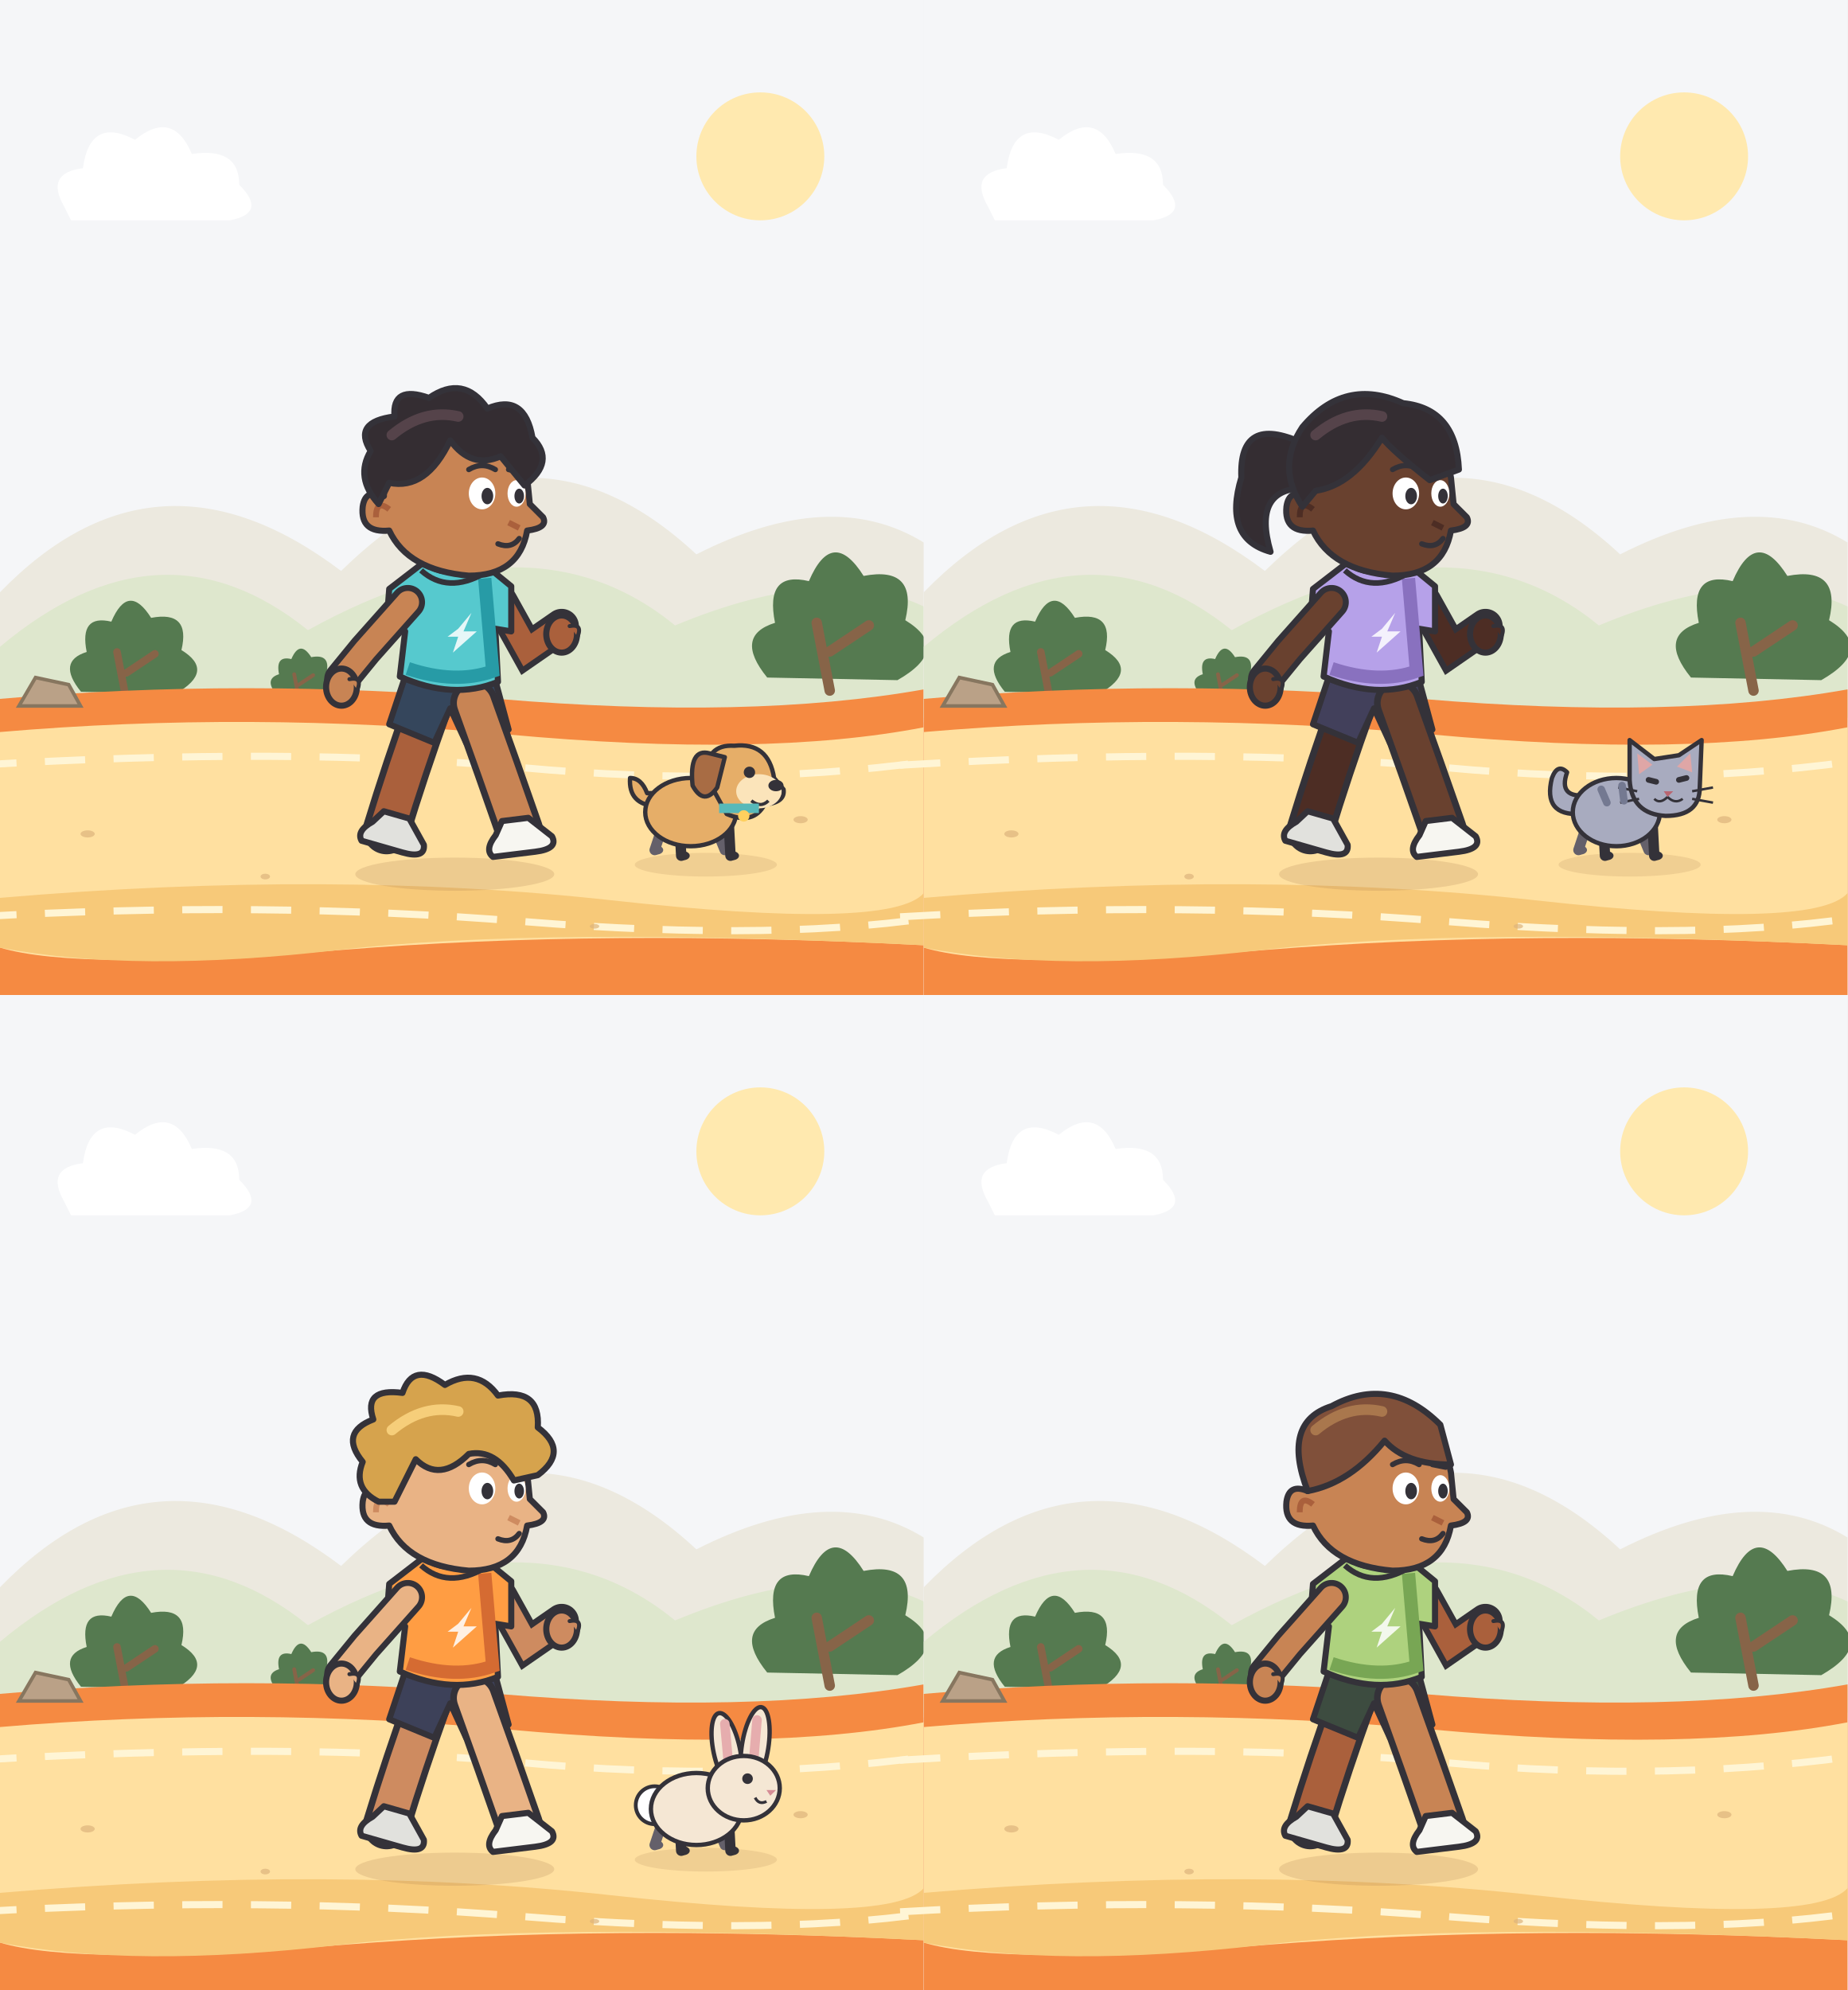
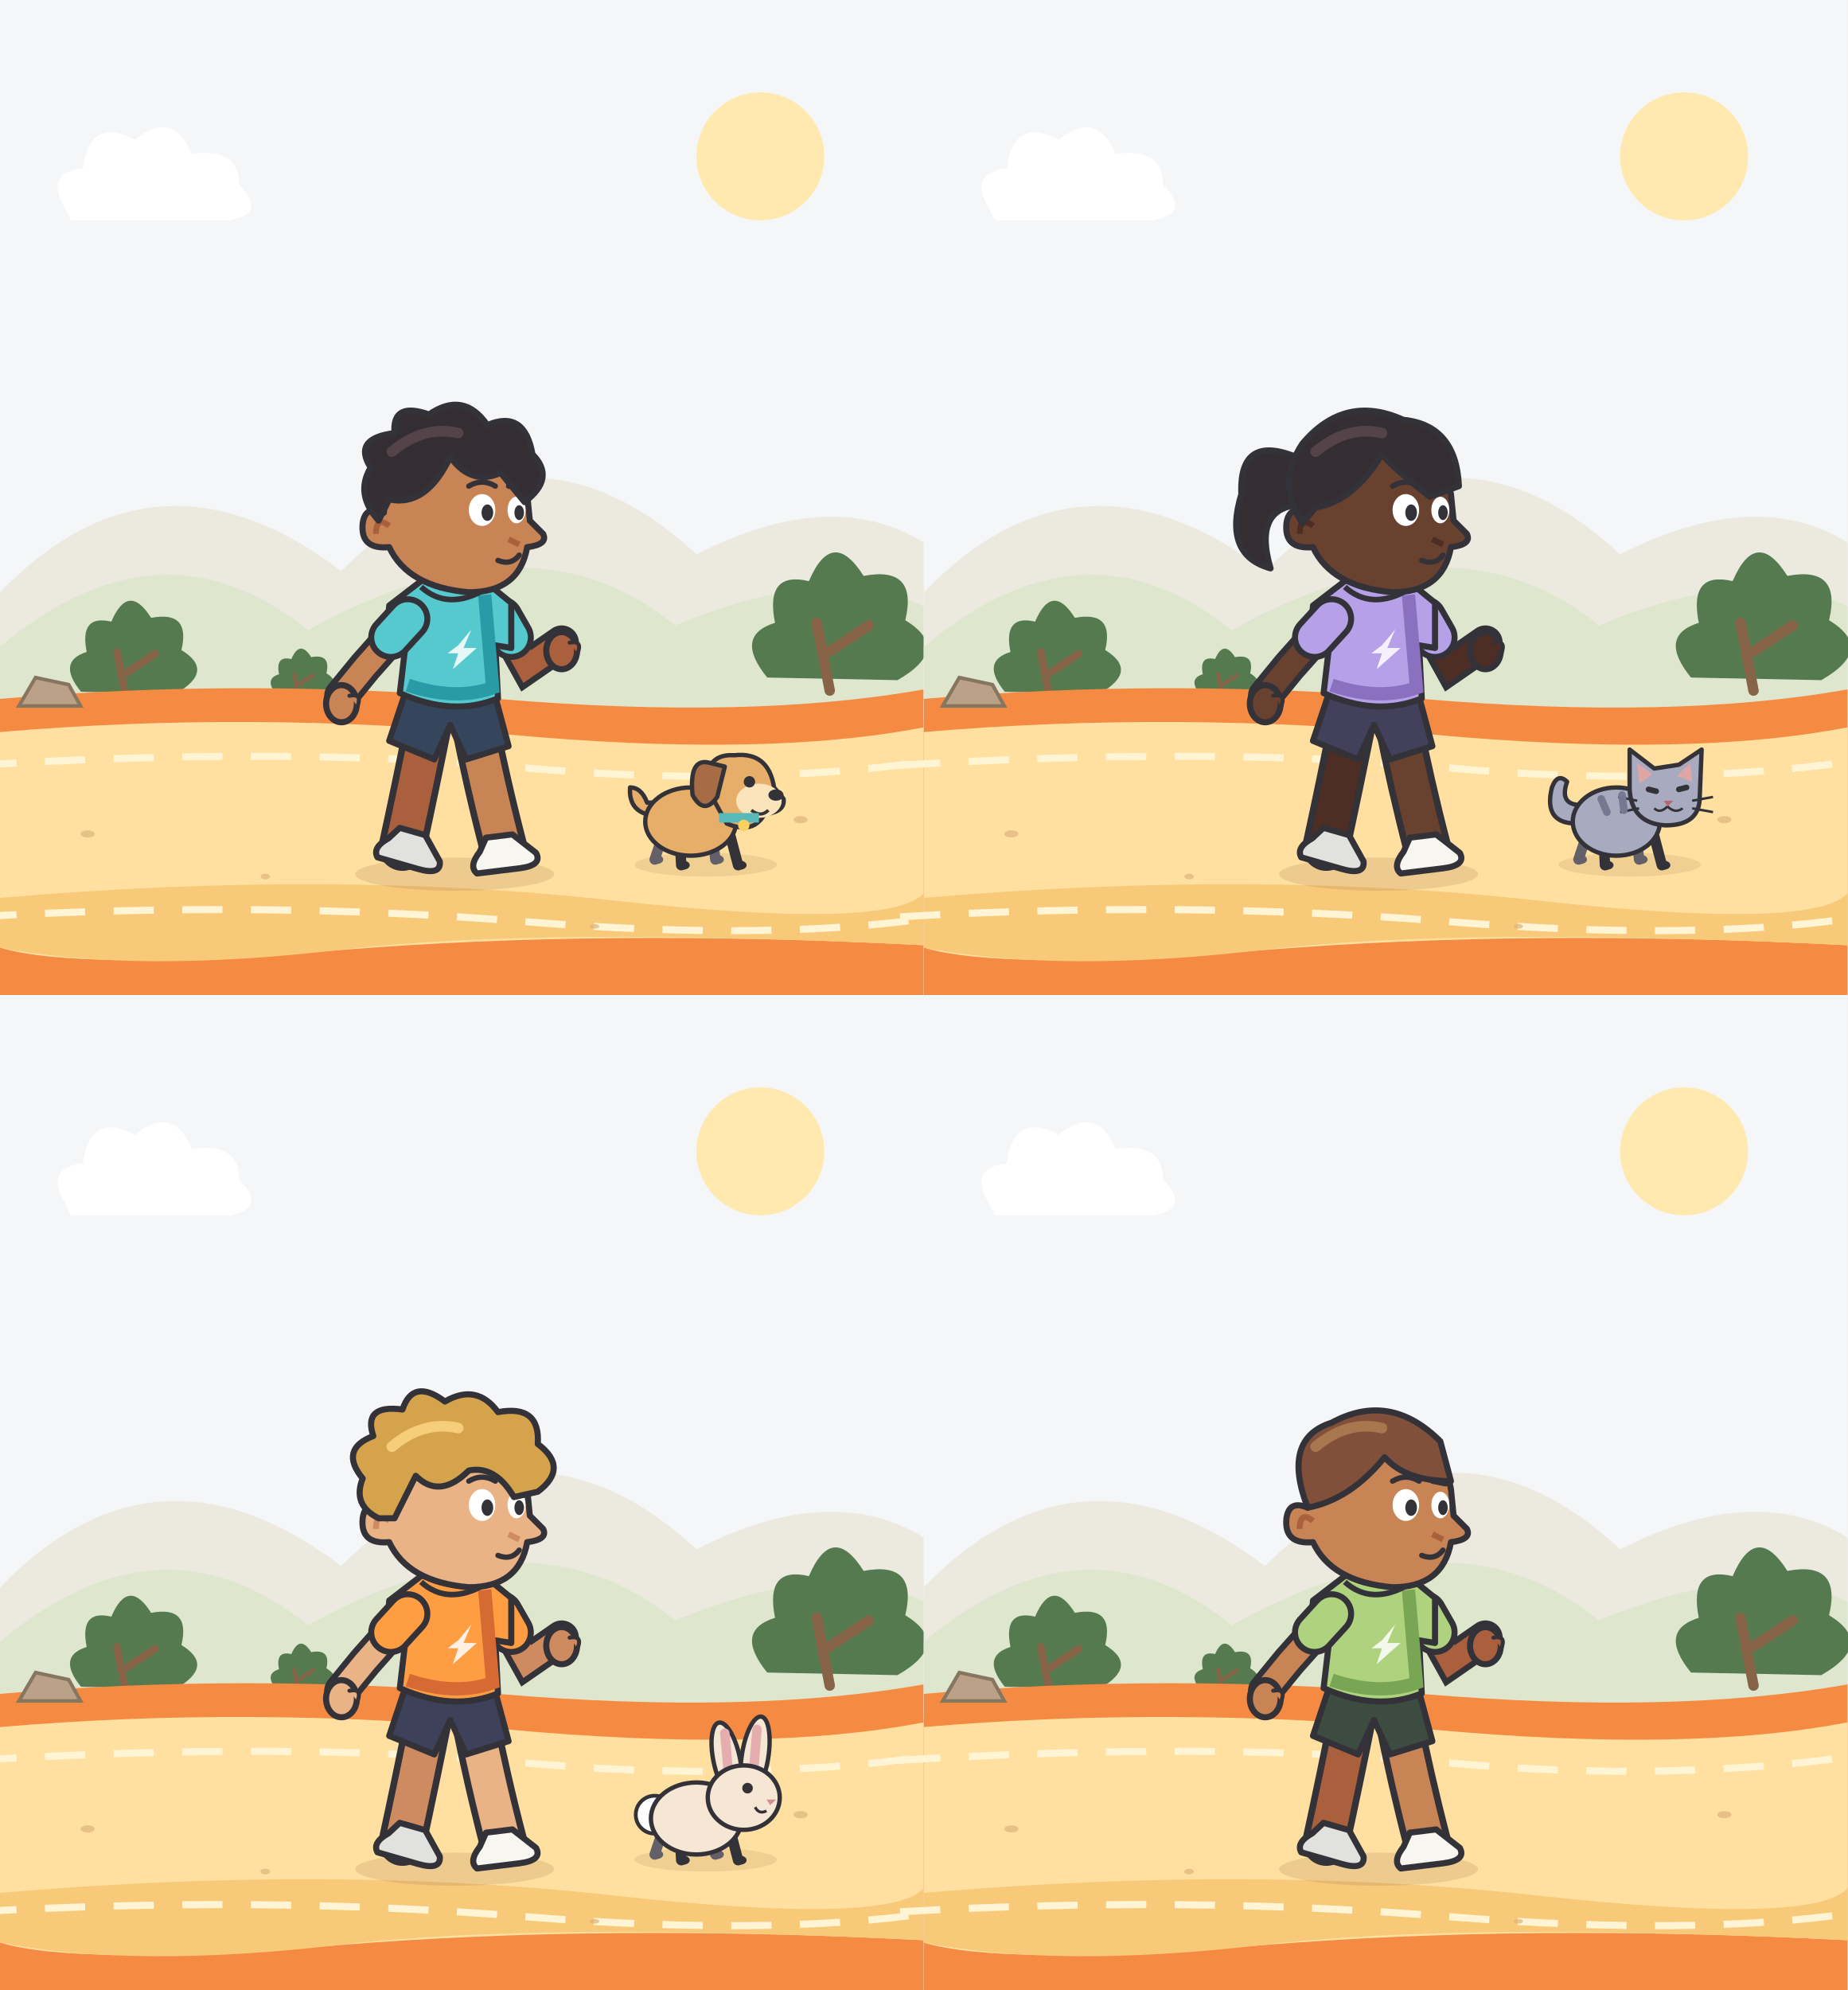
<svg xmlns="http://www.w3.org/2000/svg" width="780" height="840" viewBox="0 0 780 840">
  <g transform="translate(0 0)">
    <rect width="390" height="420" fill="#F5F6F8" />
    <circle cx="321" cy="66" r="27" fill="#FFE9AF" />
    <path d="M27 87 Q19 73 35 71 Q38 49 57 59 Q73 46 81 65 Q101 62 101 78 Q113 90 97 93 H30 Z" fill="#FFFFFF" />
    <path d="M0 250 Q66 182 144 241 Q221 166 294 234 Q351 205 390 229 V305 H0 Z" fill="#ECE9DF" />
    <path d="M0 273 Q68 216 130 266 Q224 214 285 264 Q350 237 390 256 V303 H0 Z" fill="#DEE7CD" />
    <g transform="translate(51 292) scale(0.8)">
      <path d="M-21 0 Q-34 -16 -18 -21 Q-22 -41 -5 -37 Q4 -58 16 -39 Q37 -43 32 -22 Q50 -11 29 1 Z" fill="#557A50" />
      <path d="M-2 -21 L3 5 M3 -10 L18 -20" stroke="#876448" stroke-width="4" stroke-linecap="round" />
    </g>
    <g transform="translate(347 286) scale(1.1)">
      <path d="M-21 0 Q-34 -16 -18 -21 Q-22 -41 -5 -37 Q4 -58 16 -39 Q37 -43 32 -22 Q50 -11 29 1 Z" fill="#557A50" />
      <path d="M-2 -21 L3 5 M3 -10 L18 -20" stroke="#876448" stroke-width="4" stroke-linecap="round" />
    </g>
    <g transform="translate(125 293) scale(0.4)">
      <path d="M-21 0 Q-34 -16 -18 -21 Q-22 -41 -5 -37 Q4 -58 16 -39 Q37 -43 32 -22 Q50 -11 29 1 Z" fill="#557A50" />
      <path d="M-2 -21 L3 5 M3 -10 L18 -20" stroke="#876448" stroke-width="4" stroke-linecap="round" />
    </g>
    <path d="M0 295 Q103 286 210 295 T390 291 V420 H0 Z" fill="#F58A42" />
    <path d="M0 309 Q105 300 214 310 T390 307 V399 Q255 392 144 401 T0 400 Z" fill="#FFE0A0" />
    <path d="M0 379 Q140 367 258 380 T390 377 V399 Q229 391 143 401 T0 400 Z" fill="#F7C979" />
    <path d="M-10 323 Q123 315 220 324 T402 320 M-10 387 Q110 380 221 389 T402 386" fill="none" stroke="#FFF5D5" stroke-width="3" stroke-dasharray="17 12" />
    <g fill="#DDB47C" opacity="0.7">
      <ellipse cx="37" cy="352" rx="3" ry="1.5" />
      <ellipse cx="112" cy="370" rx="2" ry="1.2" />
      <ellipse cx="338" cy="346" rx="3" ry="1.5" />
      <ellipse cx="251" cy="391" rx="2" ry="1" />
    </g>
    <path d="M8 298 L15 286 L29 289 L34 298 Z" fill="#BAA187" stroke="#87765F" stroke-width="1.5" />
    <ellipse cx="192" cy="369" rx="42" ry="7" fill="#94643B" opacity="0.17" />
    <ellipse cx="298" cy="365" rx="30" ry="5" fill="#94643B" opacity="0.14" />
-     <g transform="translate(124 159) scale(1.12)">
+     <g transform="translate(124 166) scale(1.12)">
      <g data-layer="character" transform="translate(0 0)">
        <g data-limb="far-leg">
-           <path d="M51 123 Q42 148 35 171" fill="none" stroke="#343239" stroke-width="18" stroke-linecap="round" stroke-linejoin="round" />
-           <path d="M51 123 Q42 148 35 171" fill="none" stroke="#AA603C" stroke-width="13" stroke-linecap="round" stroke-linejoin="round" />
-           <g transform="rotate(16 47 180)">
-             <path d="M30 168 L40 168 L48 176 Q50 181 41 181 L25 181 Q22 178 27 173 Z" fill="#E1E1DD" stroke="#343239" stroke-width="2.3" stroke-linecap="round" stroke-linejoin="round" />
+           <path d="M51 123 Q46 148 41 171" fill="none" stroke="#343239" stroke-width="18" stroke-linecap="round" stroke-linejoin="round" />
+           <path d="M51 123 Q46 148 41 171" fill="none" stroke="#AA603C" stroke-width="13" stroke-linecap="round" stroke-linejoin="round" />
+           <g transform="rotate(16 53 180)">
+             <path d="M36 168 L46 168 L54 176 Q56 181 47 181 L31 181 Q28 178 33 173 Z" fill="#E1E1DD" stroke="#343239" stroke-width="2.3" stroke-linecap="round" stroke-linejoin="round" />
          </g>
        </g>
        <g data-limb="far-arm">
          <path d="M78 85 L88 103 L101 94" fill="none" stroke="#343239" stroke-width="13" stroke-linecap="round" />
          <path d="M78 85 L88 103 L101 94" fill="none" stroke="#AA603C" stroke-width="8.5" stroke-linecap="round" />
          <g data-limb="far-arm-hand">
            <ellipse cx="101" cy="97" rx="5.8" ry="7" fill="#AA603C" stroke="#343239" stroke-width="2.3" stroke-linecap="round" stroke-linejoin="round" />
            <path d="M104 94 Q109 93 107 98" fill="#AA603C" stroke="#343239" stroke-width="1.5" stroke-linecap="round" />
          </g>
-         </g>
-         <path d="M44 107 L74 107 L81 133 L65 138 L59 125 L53 138 L36 131 Z" fill="#35465C" stroke="#343239" stroke-width="2.3" stroke-linecap="round" stroke-linejoin="round" />
+           <g data-clothing="far-arm-sleeve">
+             <path d="M78 85 L82 92" fill="none" stroke="#343239" stroke-width="17" stroke-linecap="round" />
+             <path d="M78 85 L82 92" fill="none" stroke="#56C9CE" stroke-width="12.5" stroke-linecap="round" />
+           </g>
+         </g>
        <g data-limb="near-leg">
-           <path d="M68 123 Q77 148 85 171" fill="none" stroke="#343239" stroke-width="18" stroke-linecap="round" stroke-linejoin="round" />
-           <path d="M68 123 Q77 148 85 171" fill="none" stroke="#C88454" stroke-width="13" stroke-linecap="round" stroke-linejoin="round" />
-           <g transform="rotate(-7 75 180)">
-             <path d="M80 168 L90 168 L98 176 Q100 181 91 181 L75 181 Q72 178 77 173 Z" fill="#F7F6F1" stroke="#343239" stroke-width="2.3" stroke-linecap="round" stroke-linejoin="round" />
-           </g>
+           <path d="M68 123 Q73 148 79 171" fill="none" stroke="#343239" stroke-width="18" stroke-linecap="round" stroke-linejoin="round" />
+           <path d="M68 123 Q73 148 79 171" fill="none" stroke="#C88454" stroke-width="13" stroke-linecap="round" stroke-linejoin="round" />
+           <g transform="rotate(-7 69 180)">
+             <path d="M74 168 L84 168 L92 176 Q94 181 85 181 L69 181 Q66 178 71 173 Z" fill="#F7F6F1" stroke="#343239" stroke-width="2.3" stroke-linecap="round" stroke-linejoin="round" />
+           </g>
+         </g>
+         <g data-clothing="shorts">
+           <path d="M44 107 L74 107 L81 133 L65 138 L59 125 L53 138 L36 131 Z" fill="#35465C" stroke="#343239" stroke-width="2.3" stroke-linecap="round" stroke-linejoin="round" />
        </g>
        <path d="M50 61 L51 77 L69 78 L69 60 Z" fill="#AA603C" stroke="#343239" stroke-width="2.3" stroke-linecap="round" stroke-linejoin="round" />
        <path d="M49 70 Q58 77 71 70 L82 79 L82 96 L76 95 L77 115 Q60 122 40 113 L42 96 L35 93 L36 80 Z" fill="#56C9CE" stroke="#343239" stroke-width="2.3" stroke-linecap="round" stroke-linejoin="round" />
        <path d="M72 76 L75 111 Q61 116 43 110" fill="none" stroke="#279BA6" stroke-width="5" />
        <path d="M48 73 Q58 82 72 74" fill="none" stroke="#343239" stroke-width="2.1" />
        <g data-limb="near-arm">
          <path d="M43 85 L27 103 L18 114" fill="none" stroke="#343239" stroke-width="13" stroke-linecap="round" />
          <path d="M43 85 L27 103 L18 114" fill="none" stroke="#C88454" stroke-width="8.5" stroke-linecap="round" />
          <g data-limb="near-arm-hand">
            <ellipse cx="18" cy="117" rx="5.8" ry="7" fill="#C88454" stroke="#343239" stroke-width="2.3" stroke-linecap="round" stroke-linejoin="round" />
            <path d="M21 114 Q26 113 24 118" fill="#C88454" stroke="#343239" stroke-width="1.5" stroke-linecap="round" />
          </g>
+           <g data-clothing="near-arm-sleeve">
+             <path d="M43 85 L36.6 92" fill="none" stroke="#343239" stroke-width="17" stroke-linecap="round" />
+             <path d="M43 85 L36.6 92" fill="none" stroke="#56C9CE" stroke-width="12.5" stroke-linecap="round" />
+           </g>
        </g>
        <path d="M34 34 Q39 15 61 17 Q84 17 88 38 L89 48 L94 53 Q96 57 88 58 Q85 75 66 75 Q43 73 36 58 Q25 59 26 49 Q27 42 34 45 Z" fill="#C88454" stroke="#343239" stroke-width="2.3" stroke-linecap="round" stroke-linejoin="round" />
        <path d="M36 50 Q31 46 31 53 M81 55 L85 57" fill="none" stroke="#AA603C" stroke-width="2.2" />
        <ellipse cx="71" cy="44" rx="5" ry="6" fill="#FFFFFF" />
        <ellipse cx="84" cy="44" rx="3.4" ry="5" fill="#FFFFFF" />
        <ellipse cx="73" cy="45" rx="2.2" ry="3.1" fill="#343239" />
        <ellipse cx="85" cy="45" rx="1.8" ry="2.8" fill="#343239" />
        <path d="M66 35 Q71 32 76 35 M81 35 L86 36 M77 63 Q82 65 85 61" fill="none" stroke="#343239" stroke-width="2" stroke-linecap="round" />
        <path d="M32 48 Q23 38 29 28 Q22 17 38 15 Q37 3 51 8 Q64 -1 73 12 Q87 6 90 23 Q99 32 87 41 L78 30 Q67 35 59 24 Q50 43 36 40 Z" fill="#342D32" stroke="#343239" stroke-width="2.3" stroke-linecap="round" stroke-linejoin="round" />
        <path d="M37 22 Q49 12 62 15" fill="none" stroke="#55434A" stroke-width="4" stroke-linecap="round" />
        <path d="M62 95 L67 89 L64 96 L69 96 L60 104 L62 98 L58 98 Z" fill="#FFFFFF" opacity="0.85" />
      </g>
    </g>
-     <g transform="translate(258 306) scale(0.8)">
+     <g transform="translate(258 310) scale(0.8)">
      <g data-layer="pet-dog" transform="translate(0 0)">
        <path d="M24 43 Q9 42 10 28 Q16 28 19 36 L30 36" fill="#E6AE68" stroke="#343239" stroke-width="2.3" stroke-linecap="round" stroke-linejoin="round" />
        <g data-limb="pet-leg-1">
          <path d="M29 48 L23 66" fill="none" stroke="#64606A" stroke-width="5.5" stroke-linecap="round" />
          <ellipse cx="24" cy="66" rx="3.5" ry="2.4" fill="#64606A" />
        </g>
        <g data-limb="pet-leg-2">
-           <path d="M53 49 L60 66" fill="none" stroke="#64606A" stroke-width="5.5" stroke-linecap="round" />
-           <ellipse cx="61" cy="66" rx="3.5" ry="2.4" fill="#64606A" />
+           <path d="M53 49 L55 66" fill="none" stroke="#64606A" stroke-width="5.5" stroke-linecap="round" />
+           <ellipse cx="56" cy="66" rx="3.5" ry="2.4" fill="#64606A" />
        </g>
        <g data-limb="pet-leg-3">
          <path d="M36 51 L37 69" fill="none" stroke="#343239" stroke-width="5.5" stroke-linecap="round" />
          <ellipse cx="38" cy="69" rx="3.5" ry="2.4" fill="#343239" />
        </g>
        <g data-limb="pet-leg-4">
-           <path d="M62 50 L63 69" fill="none" stroke="#343239" stroke-width="5.5" stroke-linecap="round" />
-           <ellipse cx="64" cy="69" rx="3.5" ry="2.4" fill="#343239" />
+           <path d="M62 50 L67 69" fill="none" stroke="#343239" stroke-width="5.5" stroke-linecap="round" />
+           <ellipse cx="68" cy="69" rx="3.5" ry="2.4" fill="#343239" />
        </g>
        <ellipse cx="42" cy="46" rx="24" ry="18" fill="#E6AE68" stroke="#343239" stroke-width="2.3" stroke-linecap="round" stroke-linejoin="round" />
        <path d="M50 27 Q50 10 65 11 Q83 9 86 28 L91 34 Q92 41 81 42 Q75 53 61 47 Z" fill="#E6AE68" stroke="#343239" stroke-width="2.3" stroke-linecap="round" stroke-linejoin="round" />
        <path d="M52 15 Q41 12 43 32 Q49 43 56 33 L60 17 Z" fill="#A86C44" stroke="#343239" stroke-width="2.3" stroke-linecap="round" stroke-linejoin="round" />
        <ellipse cx="78" cy="35" rx="12" ry="9" fill="#FBE4BA" />
        <circle cx="73" cy="25" r="3" fill="#343239" />
        <ellipse cx="87" cy="32" rx="4" ry="3" fill="#343239" />
        <path d="M74 40 Q79 44 83 40" fill="none" stroke="#343239" stroke-width="1.7" />
        <path d="M57 44 L78 44" stroke="#57B9B9" stroke-width="5" />
        <circle cx="70" cy="48" r="3" fill="#FFD05E" />
      </g>
    </g>
  </g>
  <g transform="translate(390 0)">
    <rect width="390" height="420" fill="#F5F6F8" />
    <circle cx="321" cy="66" r="27" fill="#FFE9AF" />
    <path d="M27 87 Q19 73 35 71 Q38 49 57 59 Q73 46 81 65 Q101 62 101 78 Q113 90 97 93 H30 Z" fill="#FFFFFF" />
    <path d="M0 250 Q66 182 144 241 Q221 166 294 234 Q351 205 390 229 V305 H0 Z" fill="#ECE9DF" />
    <path d="M0 273 Q68 216 130 266 Q224 214 285 264 Q350 237 390 256 V303 H0 Z" fill="#DEE7CD" />
    <g transform="translate(51 292) scale(0.8)">
      <path d="M-21 0 Q-34 -16 -18 -21 Q-22 -41 -5 -37 Q4 -58 16 -39 Q37 -43 32 -22 Q50 -11 29 1 Z" fill="#557A50" />
      <path d="M-2 -21 L3 5 M3 -10 L18 -20" stroke="#876448" stroke-width="4" stroke-linecap="round" />
    </g>
    <g transform="translate(347 286) scale(1.1)">
      <path d="M-21 0 Q-34 -16 -18 -21 Q-22 -41 -5 -37 Q4 -58 16 -39 Q37 -43 32 -22 Q50 -11 29 1 Z" fill="#557A50" />
      <path d="M-2 -21 L3 5 M3 -10 L18 -20" stroke="#876448" stroke-width="4" stroke-linecap="round" />
    </g>
    <g transform="translate(125 293) scale(0.4)">
      <path d="M-21 0 Q-34 -16 -18 -21 Q-22 -41 -5 -37 Q4 -58 16 -39 Q37 -43 32 -22 Q50 -11 29 1 Z" fill="#557A50" />
      <path d="M-2 -21 L3 5 M3 -10 L18 -20" stroke="#876448" stroke-width="4" stroke-linecap="round" />
    </g>
    <path d="M0 295 Q103 286 210 295 T390 291 V420 H0 Z" fill="#F58A42" />
    <path d="M0 309 Q105 300 214 310 T390 307 V399 Q255 392 144 401 T0 400 Z" fill="#FFE0A0" />
    <path d="M0 379 Q140 367 258 380 T390 377 V399 Q229 391 143 401 T0 400 Z" fill="#F7C979" />
    <path d="M-10 323 Q123 315 220 324 T402 320 M-10 387 Q110 380 221 389 T402 386" fill="none" stroke="#FFF5D5" stroke-width="3" stroke-dasharray="17 12" />
    <g fill="#DDB47C" opacity="0.7">
      <ellipse cx="37" cy="352" rx="3" ry="1.5" />
      <ellipse cx="112" cy="370" rx="2" ry="1.2" />
      <ellipse cx="338" cy="346" rx="3" ry="1.5" />
      <ellipse cx="251" cy="391" rx="2" ry="1" />
    </g>
    <path d="M8 298 L15 286 L29 289 L34 298 Z" fill="#BAA187" stroke="#87765F" stroke-width="1.5" />
    <ellipse cx="192" cy="369" rx="42" ry="7" fill="#94643B" opacity="0.17" />
    <ellipse cx="298" cy="365" rx="30" ry="5" fill="#94643B" opacity="0.14" />
-     <g transform="translate(124 159) scale(1.12)">
+     <g transform="translate(124 166) scale(1.12)">
      <g data-layer="character" transform="translate(0 0)">
        <path d="M32 25 Q8 14 9 38 Q2 61 20 66 Q13 42 33 42 Z" fill="#342D32" stroke="#343239" stroke-width="2.3" stroke-linecap="round" stroke-linejoin="round" />
        <g data-limb="far-leg">
-           <path d="M51 123 Q42 148 35 171" fill="none" stroke="#343239" stroke-width="18" stroke-linecap="round" stroke-linejoin="round" />
-           <path d="M51 123 Q42 148 35 171" fill="none" stroke="#4D2D24" stroke-width="13" stroke-linecap="round" stroke-linejoin="round" />
-           <g transform="rotate(16 47 180)">
-             <path d="M30 168 L40 168 L48 176 Q50 181 41 181 L25 181 Q22 178 27 173 Z" fill="#E1E1DD" stroke="#343239" stroke-width="2.3" stroke-linecap="round" stroke-linejoin="round" />
+           <path d="M51 123 Q46 148 41 171" fill="none" stroke="#343239" stroke-width="18" stroke-linecap="round" stroke-linejoin="round" />
+           <path d="M51 123 Q46 148 41 171" fill="none" stroke="#4D2D24" stroke-width="13" stroke-linecap="round" stroke-linejoin="round" />
+           <g transform="rotate(16 53 180)">
+             <path d="M36 168 L46 168 L54 176 Q56 181 47 181 L31 181 Q28 178 33 173 Z" fill="#E1E1DD" stroke="#343239" stroke-width="2.3" stroke-linecap="round" stroke-linejoin="round" />
          </g>
        </g>
        <g data-limb="far-arm">
          <path d="M78 85 L88 103 L101 94" fill="none" stroke="#343239" stroke-width="13" stroke-linecap="round" />
          <path d="M78 85 L88 103 L101 94" fill="none" stroke="#4D2D24" stroke-width="8.5" stroke-linecap="round" />
          <g data-limb="far-arm-hand">
            <ellipse cx="101" cy="97" rx="5.8" ry="7" fill="#4D2D24" stroke="#343239" stroke-width="2.3" stroke-linecap="round" stroke-linejoin="round" />
            <path d="M104 94 Q109 93 107 98" fill="#4D2D24" stroke="#343239" stroke-width="1.5" stroke-linecap="round" />
          </g>
-         </g>
-         <path d="M44 107 L74 107 L81 133 L65 138 L59 125 L53 138 L36 131 Z" fill="#42405B" stroke="#343239" stroke-width="2.3" stroke-linecap="round" stroke-linejoin="round" />
+           <g data-clothing="far-arm-sleeve">
+             <path d="M78 85 L82 92" fill="none" stroke="#343239" stroke-width="17" stroke-linecap="round" />
+             <path d="M78 85 L82 92" fill="none" stroke="#B6A1E9" stroke-width="12.5" stroke-linecap="round" />
+           </g>
+         </g>
        <g data-limb="near-leg">
-           <path d="M68 123 Q77 148 85 171" fill="none" stroke="#343239" stroke-width="18" stroke-linecap="round" stroke-linejoin="round" />
-           <path d="M68 123 Q77 148 85 171" fill="none" stroke="#69412F" stroke-width="13" stroke-linecap="round" stroke-linejoin="round" />
-           <g transform="rotate(-7 75 180)">
-             <path d="M80 168 L90 168 L98 176 Q100 181 91 181 L75 181 Q72 178 77 173 Z" fill="#F7F6F1" stroke="#343239" stroke-width="2.3" stroke-linecap="round" stroke-linejoin="round" />
-           </g>
+           <path d="M68 123 Q73 148 79 171" fill="none" stroke="#343239" stroke-width="18" stroke-linecap="round" stroke-linejoin="round" />
+           <path d="M68 123 Q73 148 79 171" fill="none" stroke="#69412F" stroke-width="13" stroke-linecap="round" stroke-linejoin="round" />
+           <g transform="rotate(-7 69 180)">
+             <path d="M74 168 L84 168 L92 176 Q94 181 85 181 L69 181 Q66 178 71 173 Z" fill="#F7F6F1" stroke="#343239" stroke-width="2.3" stroke-linecap="round" stroke-linejoin="round" />
+           </g>
+         </g>
+         <g data-clothing="shorts">
+           <path d="M44 107 L74 107 L81 133 L65 138 L59 125 L53 138 L36 131 Z" fill="#42405B" stroke="#343239" stroke-width="2.3" stroke-linecap="round" stroke-linejoin="round" />
        </g>
        <path d="M50 61 L51 77 L69 78 L69 60 Z" fill="#4D2D24" stroke="#343239" stroke-width="2.3" stroke-linecap="round" stroke-linejoin="round" />
        <path d="M49 70 Q58 77 71 70 L82 79 L82 96 L76 95 L77 115 Q60 122 40 113 L42 96 L35 93 L36 80 Z" fill="#B6A1E9" stroke="#343239" stroke-width="2.3" stroke-linecap="round" stroke-linejoin="round" />
        <path d="M72 76 L75 111 Q61 116 43 110" fill="none" stroke="#8971BF" stroke-width="5" />
        <path d="M48 73 Q58 82 72 74" fill="none" stroke="#343239" stroke-width="2.1" />
        <g data-limb="near-arm">
          <path d="M43 85 L27 103 L18 114" fill="none" stroke="#343239" stroke-width="13" stroke-linecap="round" />
          <path d="M43 85 L27 103 L18 114" fill="none" stroke="#69412F" stroke-width="8.5" stroke-linecap="round" />
          <g data-limb="near-arm-hand">
            <ellipse cx="18" cy="117" rx="5.8" ry="7" fill="#69412F" stroke="#343239" stroke-width="2.3" stroke-linecap="round" stroke-linejoin="round" />
            <path d="M21 114 Q26 113 24 118" fill="#69412F" stroke="#343239" stroke-width="1.5" stroke-linecap="round" />
          </g>
+           <g data-clothing="near-arm-sleeve">
+             <path d="M43 85 L36.6 92" fill="none" stroke="#343239" stroke-width="17" stroke-linecap="round" />
+             <path d="M43 85 L36.6 92" fill="none" stroke="#B6A1E9" stroke-width="12.5" stroke-linecap="round" />
+           </g>
        </g>
        <path d="M34 34 Q39 15 61 17 Q84 17 88 38 L89 48 L94 53 Q96 57 88 58 Q85 75 66 75 Q43 73 36 58 Q25 59 26 49 Q27 42 34 45 Z" fill="#69412F" stroke="#343239" stroke-width="2.3" stroke-linecap="round" stroke-linejoin="round" />
        <path d="M36 50 Q31 46 31 53 M81 55 L85 57" fill="none" stroke="#4D2D24" stroke-width="2.2" />
        <ellipse cx="71" cy="44" rx="5" ry="6" fill="#FFFFFF" />
        <ellipse cx="84" cy="44" rx="3.4" ry="5" fill="#FFFFFF" />
        <ellipse cx="73" cy="45" rx="2.2" ry="3.1" fill="#343239" />
        <ellipse cx="85" cy="45" rx="1.8" ry="2.8" fill="#343239" />
        <path d="M66 35 Q71 32 76 35 M81 35 L86 36 M77 63 Q82 65 85 61" fill="none" stroke="#343239" stroke-width="2" stroke-linecap="round" />
        <path d="M32 49 Q22 34 32 19 Q48 0 70 10 Q90 12 91 35 L80 39 Q66 28 62 23 Q51 41 37 43 Z" fill="#342D32" stroke="#343239" stroke-width="2.3" stroke-linecap="round" stroke-linejoin="round" />
        <path d="M37 22 Q49 12 62 15" fill="none" stroke="#55434A" stroke-width="4" stroke-linecap="round" />
        <path d="M62 95 L67 89 L64 96 L69 96 L60 104 L62 98 L58 98 Z" fill="#FFFFFF" opacity="0.85" />
      </g>
    </g>
-     <g transform="translate(258 306) scale(0.8)">
+     <g transform="translate(258 310) scale(0.8)">
      <g data-layer="pet-cat" transform="translate(0 0)">
        <path d="M24 47 Q4 48 9 28 Q12 20 17 25 Q12 39 28 37" fill="#A8ABBF" stroke="#343239" stroke-width="2.3" stroke-linecap="round" stroke-linejoin="round" />
        <g data-limb="pet-leg-1">
          <path d="M29 48 L23 66" fill="none" stroke="#64606A" stroke-width="5.5" stroke-linecap="round" />
          <ellipse cx="24" cy="66" rx="3.5" ry="2.4" fill="#64606A" />
        </g>
        <g data-limb="pet-leg-2">
-           <path d="M53 49 L60 66" fill="none" stroke="#64606A" stroke-width="5.5" stroke-linecap="round" />
-           <ellipse cx="61" cy="66" rx="3.5" ry="2.4" fill="#64606A" />
+           <path d="M53 49 L55 66" fill="none" stroke="#64606A" stroke-width="5.5" stroke-linecap="round" />
+           <ellipse cx="56" cy="66" rx="3.5" ry="2.4" fill="#64606A" />
        </g>
        <g data-limb="pet-leg-3">
          <path d="M36 51 L37 69" fill="none" stroke="#343239" stroke-width="5.5" stroke-linecap="round" />
          <ellipse cx="38" cy="69" rx="3.5" ry="2.4" fill="#343239" />
        </g>
        <g data-limb="pet-leg-4">
-           <path d="M62 50 L63 69" fill="none" stroke="#343239" stroke-width="5.5" stroke-linecap="round" />
-           <ellipse cx="64" cy="69" rx="3.5" ry="2.4" fill="#343239" />
+           <path d="M62 50 L67 69" fill="none" stroke="#343239" stroke-width="5.5" stroke-linecap="round" />
+           <ellipse cx="68" cy="69" rx="3.5" ry="2.4" fill="#343239" />
        </g>
        <ellipse cx="43" cy="46" rx="23" ry="18" fill="#A8ABBF" stroke="#343239" stroke-width="2.3" stroke-linecap="round" stroke-linejoin="round" />
        <path d="M50 29 L50 8 L63 18 L76 16 L88 8 L87 33 Q87 48 69 48 Q51 47 50 29 Z" fill="#A8ABBF" stroke="#343239" stroke-width="2.3" stroke-linecap="round" stroke-linejoin="round" />
        <path d="M54 15 L55 26 L62 21 M82 15 L75 22 L83 25" fill="#DFA6A6" />
        <path d="M60 29 L64 30 M76 29 L80 28" stroke="#343239" stroke-width="3" stroke-linecap="round" />
        <path d="M68 35 L73 35 L70 38 Z" fill="#B96570" />
        <path d="M70 38 Q66 42 63 39 M70 38 Q74 42 78 39 M54 35 L44 33 M55 39 L45 41 M83 35 L94 33 M83 39 L94 41" fill="none" stroke="#343239" stroke-width="1.3" />
        <path d="M35 34 L38 41 M46 32 L47 40" stroke="#747991" stroke-width="4" stroke-linecap="round" />
      </g>
    </g>
  </g>
  <g transform="translate(0 420)">
    <rect width="390" height="420" fill="#F5F6F8" />
    <circle cx="321" cy="66" r="27" fill="#FFE9AF" />
    <path d="M27 87 Q19 73 35 71 Q38 49 57 59 Q73 46 81 65 Q101 62 101 78 Q113 90 97 93 H30 Z" fill="#FFFFFF" />
    <path d="M0 250 Q66 182 144 241 Q221 166 294 234 Q351 205 390 229 V305 H0 Z" fill="#ECE9DF" />
    <path d="M0 273 Q68 216 130 266 Q224 214 285 264 Q350 237 390 256 V303 H0 Z" fill="#DEE7CD" />
    <g transform="translate(51 292) scale(0.8)">
      <path d="M-21 0 Q-34 -16 -18 -21 Q-22 -41 -5 -37 Q4 -58 16 -39 Q37 -43 32 -22 Q50 -11 29 1 Z" fill="#557A50" />
      <path d="M-2 -21 L3 5 M3 -10 L18 -20" stroke="#876448" stroke-width="4" stroke-linecap="round" />
    </g>
    <g transform="translate(347 286) scale(1.1)">
      <path d="M-21 0 Q-34 -16 -18 -21 Q-22 -41 -5 -37 Q4 -58 16 -39 Q37 -43 32 -22 Q50 -11 29 1 Z" fill="#557A50" />
      <path d="M-2 -21 L3 5 M3 -10 L18 -20" stroke="#876448" stroke-width="4" stroke-linecap="round" />
    </g>
    <g transform="translate(125 293) scale(0.4)">
      <path d="M-21 0 Q-34 -16 -18 -21 Q-22 -41 -5 -37 Q4 -58 16 -39 Q37 -43 32 -22 Q50 -11 29 1 Z" fill="#557A50" />
      <path d="M-2 -21 L3 5 M3 -10 L18 -20" stroke="#876448" stroke-width="4" stroke-linecap="round" />
    </g>
    <path d="M0 295 Q103 286 210 295 T390 291 V420 H0 Z" fill="#F58A42" />
    <path d="M0 309 Q105 300 214 310 T390 307 V399 Q255 392 144 401 T0 400 Z" fill="#FFE0A0" />
    <path d="M0 379 Q140 367 258 380 T390 377 V399 Q229 391 143 401 T0 400 Z" fill="#F7C979" />
    <path d="M-10 323 Q123 315 220 324 T402 320 M-10 387 Q110 380 221 389 T402 386" fill="none" stroke="#FFF5D5" stroke-width="3" stroke-dasharray="17 12" />
    <g fill="#DDB47C" opacity="0.7">
      <ellipse cx="37" cy="352" rx="3" ry="1.5" />
      <ellipse cx="112" cy="370" rx="2" ry="1.2" />
      <ellipse cx="338" cy="346" rx="3" ry="1.5" />
      <ellipse cx="251" cy="391" rx="2" ry="1" />
    </g>
    <path d="M8 298 L15 286 L29 289 L34 298 Z" fill="#BAA187" stroke="#87765F" stroke-width="1.5" />
    <ellipse cx="192" cy="369" rx="42" ry="7" fill="#94643B" opacity="0.17" />
    <ellipse cx="298" cy="365" rx="30" ry="5" fill="#94643B" opacity="0.14" />
-     <g transform="translate(124 159) scale(1.12)">
+     <g transform="translate(124 166) scale(1.12)">
      <g data-layer="character" transform="translate(0 0)">
        <g data-limb="far-leg">
-           <path d="M51 123 Q42 148 35 171" fill="none" stroke="#343239" stroke-width="18" stroke-linecap="round" stroke-linejoin="round" />
-           <path d="M51 123 Q42 148 35 171" fill="none" stroke="#CE8B60" stroke-width="13" stroke-linecap="round" stroke-linejoin="round" />
-           <g transform="rotate(16 47 180)">
-             <path d="M30 168 L40 168 L48 176 Q50 181 41 181 L25 181 Q22 178 27 173 Z" fill="#E1E1DD" stroke="#343239" stroke-width="2.3" stroke-linecap="round" stroke-linejoin="round" />
+           <path d="M51 123 Q46 148 41 171" fill="none" stroke="#343239" stroke-width="18" stroke-linecap="round" stroke-linejoin="round" />
+           <path d="M51 123 Q46 148 41 171" fill="none" stroke="#CE8B60" stroke-width="13" stroke-linecap="round" stroke-linejoin="round" />
+           <g transform="rotate(16 53 180)">
+             <path d="M36 168 L46 168 L54 176 Q56 181 47 181 L31 181 Q28 178 33 173 Z" fill="#E1E1DD" stroke="#343239" stroke-width="2.3" stroke-linecap="round" stroke-linejoin="round" />
          </g>
        </g>
        <g data-limb="far-arm">
          <path d="M78 85 L88 103 L101 94" fill="none" stroke="#343239" stroke-width="13" stroke-linecap="round" />
          <path d="M78 85 L88 103 L101 94" fill="none" stroke="#CE8B60" stroke-width="8.5" stroke-linecap="round" />
          <g data-limb="far-arm-hand">
            <ellipse cx="101" cy="97" rx="5.8" ry="7" fill="#CE8B60" stroke="#343239" stroke-width="2.3" stroke-linecap="round" stroke-linejoin="round" />
            <path d="M104 94 Q109 93 107 98" fill="#CE8B60" stroke="#343239" stroke-width="1.5" stroke-linecap="round" />
          </g>
-         </g>
-         <path d="M44 107 L74 107 L81 133 L65 138 L59 125 L53 138 L36 131 Z" fill="#3D4159" stroke="#343239" stroke-width="2.3" stroke-linecap="round" stroke-linejoin="round" />
+           <g data-clothing="far-arm-sleeve">
+             <path d="M78 85 L82 92" fill="none" stroke="#343239" stroke-width="17" stroke-linecap="round" />
+             <path d="M78 85 L82 92" fill="none" stroke="#FF9D43" stroke-width="12.5" stroke-linecap="round" />
+           </g>
+         </g>
        <g data-limb="near-leg">
-           <path d="M68 123 Q77 148 85 171" fill="none" stroke="#343239" stroke-width="18" stroke-linecap="round" stroke-linejoin="round" />
-           <path d="M68 123 Q77 148 85 171" fill="none" stroke="#E9B385" stroke-width="13" stroke-linecap="round" stroke-linejoin="round" />
-           <g transform="rotate(-7 75 180)">
-             <path d="M80 168 L90 168 L98 176 Q100 181 91 181 L75 181 Q72 178 77 173 Z" fill="#F7F6F1" stroke="#343239" stroke-width="2.3" stroke-linecap="round" stroke-linejoin="round" />
-           </g>
+           <path d="M68 123 Q73 148 79 171" fill="none" stroke="#343239" stroke-width="18" stroke-linecap="round" stroke-linejoin="round" />
+           <path d="M68 123 Q73 148 79 171" fill="none" stroke="#E9B385" stroke-width="13" stroke-linecap="round" stroke-linejoin="round" />
+           <g transform="rotate(-7 69 180)">
+             <path d="M74 168 L84 168 L92 176 Q94 181 85 181 L69 181 Q66 178 71 173 Z" fill="#F7F6F1" stroke="#343239" stroke-width="2.3" stroke-linecap="round" stroke-linejoin="round" />
+           </g>
+         </g>
+         <g data-clothing="shorts">
+           <path d="M44 107 L74 107 L81 133 L65 138 L59 125 L53 138 L36 131 Z" fill="#3D4159" stroke="#343239" stroke-width="2.3" stroke-linecap="round" stroke-linejoin="round" />
        </g>
        <path d="M50 61 L51 77 L69 78 L69 60 Z" fill="#CE8B60" stroke="#343239" stroke-width="2.3" stroke-linecap="round" stroke-linejoin="round" />
        <path d="M49 70 Q58 77 71 70 L82 79 L82 96 L76 95 L77 115 Q60 122 40 113 L42 96 L35 93 L36 80 Z" fill="#FF9D43" stroke="#343239" stroke-width="2.3" stroke-linecap="round" stroke-linejoin="round" />
        <path d="M72 76 L75 111 Q61 116 43 110" fill="none" stroke="#D56B32" stroke-width="5" />
        <path d="M48 73 Q58 82 72 74" fill="none" stroke="#343239" stroke-width="2.1" />
        <g data-limb="near-arm">
          <path d="M43 85 L27 103 L18 114" fill="none" stroke="#343239" stroke-width="13" stroke-linecap="round" />
          <path d="M43 85 L27 103 L18 114" fill="none" stroke="#E9B385" stroke-width="8.5" stroke-linecap="round" />
          <g data-limb="near-arm-hand">
            <ellipse cx="18" cy="117" rx="5.8" ry="7" fill="#E9B385" stroke="#343239" stroke-width="2.3" stroke-linecap="round" stroke-linejoin="round" />
            <path d="M21 114 Q26 113 24 118" fill="#E9B385" stroke="#343239" stroke-width="1.5" stroke-linecap="round" />
          </g>
+           <g data-clothing="near-arm-sleeve">
+             <path d="M43 85 L36.6 92" fill="none" stroke="#343239" stroke-width="17" stroke-linecap="round" />
+             <path d="M43 85 L36.6 92" fill="none" stroke="#FF9D43" stroke-width="12.5" stroke-linecap="round" />
+           </g>
        </g>
        <path d="M34 34 Q39 15 61 17 Q84 17 88 38 L89 48 L94 53 Q96 57 88 58 Q85 75 66 75 Q43 73 36 58 Q25 59 26 49 Q27 42 34 45 Z" fill="#E9B385" stroke="#343239" stroke-width="2.3" stroke-linecap="round" stroke-linejoin="round" />
        <path d="M36 50 Q31 46 31 53 M81 55 L85 57" fill="none" stroke="#CE8B60" stroke-width="2.2" />
        <ellipse cx="71" cy="44" rx="5" ry="6" fill="#FFFFFF" />
        <ellipse cx="84" cy="44" rx="3.4" ry="5" fill="#FFFFFF" />
        <ellipse cx="73" cy="45" rx="2.2" ry="3.1" fill="#343239" />
        <ellipse cx="85" cy="45" rx="1.8" ry="2.8" fill="#343239" />
        <path d="M66 35 Q71 32 76 35 M81 35 L86 36 M77 63 Q82 65 85 61" fill="none" stroke="#343239" stroke-width="2" stroke-linecap="round" />
        <path d="M32 49 Q22 44 26 34 Q17 23 30 18 Q26 6 41 8 Q45 -4 57 5 Q69 -2 77 9 Q93 6 92 21 Q104 30 92 39 L83 41 Q76 29 66 31 Q55 42 46 33 L38 49 Z" fill="#D6A34D" stroke="#343239" stroke-width="2.3" stroke-linecap="round" stroke-linejoin="round" />
        <path d="M37 22 Q49 12 62 15" fill="none" stroke="#F6CE7A" stroke-width="4" stroke-linecap="round" />
        <path d="M62 95 L67 89 L64 96 L69 96 L60 104 L62 98 L58 98 Z" fill="#FFFFFF" opacity="0.85" />
      </g>
    </g>
-     <g transform="translate(258 306) scale(0.8)">
+     <g transform="translate(258 310) scale(0.8)">
      <g data-layer="pet-rabbit" transform="translate(0 0)">
        <circle cx="23" cy="45" r="10" fill="#FFFFFF" stroke="#343239" stroke-width="2" />
        <g data-limb="pet-leg-1">
          <path d="M29 48 L23 66" fill="none" stroke="#64606A" stroke-width="5.5" stroke-linecap="round" />
          <ellipse cx="24" cy="66" rx="3.5" ry="2.4" fill="#64606A" />
        </g>
        <g data-limb="pet-leg-2">
-           <path d="M53 49 L60 66" fill="none" stroke="#64606A" stroke-width="5.5" stroke-linecap="round" />
-           <ellipse cx="61" cy="66" rx="3.5" ry="2.4" fill="#64606A" />
+           <path d="M53 49 L55 66" fill="none" stroke="#64606A" stroke-width="5.5" stroke-linecap="round" />
+           <ellipse cx="56" cy="66" rx="3.5" ry="2.4" fill="#64606A" />
        </g>
        <g data-limb="pet-leg-3">
          <path d="M36 51 L37 69" fill="none" stroke="#343239" stroke-width="5.5" stroke-linecap="round" />
          <ellipse cx="38" cy="69" rx="3.5" ry="2.4" fill="#343239" />
        </g>
        <g data-limb="pet-leg-4">
-           <path d="M62 50 L63 69" fill="none" stroke="#343239" stroke-width="5.5" stroke-linecap="round" />
-           <ellipse cx="64" cy="69" rx="3.5" ry="2.4" fill="#343239" />
+           <path d="M62 50 L67 69" fill="none" stroke="#343239" stroke-width="5.5" stroke-linecap="round" />
+           <ellipse cx="68" cy="69" rx="3.5" ry="2.4" fill="#343239" />
        </g>
        <ellipse cx="45" cy="47" rx="24" ry="19" fill="#F5E7D4" stroke="#343239" stroke-width="2.3" stroke-linecap="round" stroke-linejoin="round" />
        <ellipse cx="61" cy="16" rx="7" ry="20" transform="rotate(-12 61 16)" fill="#F5E7D4" stroke="#343239" stroke-width="2.3" stroke-linecap="round" stroke-linejoin="round" />
        <ellipse cx="76" cy="14" rx="7" ry="21" transform="rotate(9 76 14)" fill="#F5E7D4" stroke="#343239" stroke-width="2.3" stroke-linecap="round" stroke-linejoin="round" />
        <path d="M60 2 L62 24 M77 0 L75 24" stroke="#E6ADAE" stroke-width="5" stroke-linecap="round" />
        <ellipse cx="70" cy="36" rx="19" ry="17" fill="#F5E7D4" stroke="#343239" stroke-width="2.3" stroke-linecap="round" stroke-linejoin="round" />
        <circle cx="72" cy="31" r="2.8" fill="#343239" />
        <path d="M82 37 L87 37 L84 40 Z" fill="#D58D96" />
        <path d="M82 43 Q78 45 76 41" fill="none" stroke="#343239" stroke-width="1.5" />
      </g>
    </g>
  </g>
  <g transform="translate(390 420)">
    <rect width="390" height="420" fill="#F5F6F8" />
    <circle cx="321" cy="66" r="27" fill="#FFE9AF" />
    <path d="M27 87 Q19 73 35 71 Q38 49 57 59 Q73 46 81 65 Q101 62 101 78 Q113 90 97 93 H30 Z" fill="#FFFFFF" />
    <path d="M0 250 Q66 182 144 241 Q221 166 294 234 Q351 205 390 229 V305 H0 Z" fill="#ECE9DF" />
    <path d="M0 273 Q68 216 130 266 Q224 214 285 264 Q350 237 390 256 V303 H0 Z" fill="#DEE7CD" />
    <g transform="translate(51 292) scale(0.8)">
      <path d="M-21 0 Q-34 -16 -18 -21 Q-22 -41 -5 -37 Q4 -58 16 -39 Q37 -43 32 -22 Q50 -11 29 1 Z" fill="#557A50" />
      <path d="M-2 -21 L3 5 M3 -10 L18 -20" stroke="#876448" stroke-width="4" stroke-linecap="round" />
    </g>
    <g transform="translate(347 286) scale(1.1)">
      <path d="M-21 0 Q-34 -16 -18 -21 Q-22 -41 -5 -37 Q4 -58 16 -39 Q37 -43 32 -22 Q50 -11 29 1 Z" fill="#557A50" />
      <path d="M-2 -21 L3 5 M3 -10 L18 -20" stroke="#876448" stroke-width="4" stroke-linecap="round" />
    </g>
    <g transform="translate(125 293) scale(0.4)">
      <path d="M-21 0 Q-34 -16 -18 -21 Q-22 -41 -5 -37 Q4 -58 16 -39 Q37 -43 32 -22 Q50 -11 29 1 Z" fill="#557A50" />
      <path d="M-2 -21 L3 5 M3 -10 L18 -20" stroke="#876448" stroke-width="4" stroke-linecap="round" />
    </g>
    <path d="M0 295 Q103 286 210 295 T390 291 V420 H0 Z" fill="#F58A42" />
    <path d="M0 309 Q105 300 214 310 T390 307 V399 Q255 392 144 401 T0 400 Z" fill="#FFE0A0" />
    <path d="M0 379 Q140 367 258 380 T390 377 V399 Q229 391 143 401 T0 400 Z" fill="#F7C979" />
    <path d="M-10 323 Q123 315 220 324 T402 320 M-10 387 Q110 380 221 389 T402 386" fill="none" stroke="#FFF5D5" stroke-width="3" stroke-dasharray="17 12" />
    <g fill="#DDB47C" opacity="0.7">
      <ellipse cx="37" cy="352" rx="3" ry="1.5" />
      <ellipse cx="112" cy="370" rx="2" ry="1.2" />
      <ellipse cx="338" cy="346" rx="3" ry="1.5" />
      <ellipse cx="251" cy="391" rx="2" ry="1" />
    </g>
    <path d="M8 298 L15 286 L29 289 L34 298 Z" fill="#BAA187" stroke="#87765F" stroke-width="1.5" />
    <ellipse cx="192" cy="369" rx="42" ry="7" fill="#94643B" opacity="0.17" />
-     <g transform="translate(124 159) scale(1.12)">
+     <g transform="translate(124 166) scale(1.12)">
      <g data-layer="character" transform="translate(0 0)">
        <g data-limb="far-leg">
-           <path d="M51 123 Q42 148 35 171" fill="none" stroke="#343239" stroke-width="18" stroke-linecap="round" stroke-linejoin="round" />
-           <path d="M51 123 Q42 148 35 171" fill="none" stroke="#AA603C" stroke-width="13" stroke-linecap="round" stroke-linejoin="round" />
-           <g transform="rotate(16 47 180)">
-             <path d="M30 168 L40 168 L48 176 Q50 181 41 181 L25 181 Q22 178 27 173 Z" fill="#E1E1DD" stroke="#343239" stroke-width="2.3" stroke-linecap="round" stroke-linejoin="round" />
+           <path d="M51 123 Q46 148 41 171" fill="none" stroke="#343239" stroke-width="18" stroke-linecap="round" stroke-linejoin="round" />
+           <path d="M51 123 Q46 148 41 171" fill="none" stroke="#AA603C" stroke-width="13" stroke-linecap="round" stroke-linejoin="round" />
+           <g transform="rotate(16 53 180)">
+             <path d="M36 168 L46 168 L54 176 Q56 181 47 181 L31 181 Q28 178 33 173 Z" fill="#E1E1DD" stroke="#343239" stroke-width="2.3" stroke-linecap="round" stroke-linejoin="round" />
          </g>
        </g>
        <g data-limb="far-arm">
          <path d="M78 85 L88 103 L101 94" fill="none" stroke="#343239" stroke-width="13" stroke-linecap="round" />
          <path d="M78 85 L88 103 L101 94" fill="none" stroke="#AA603C" stroke-width="8.5" stroke-linecap="round" />
          <g data-limb="far-arm-hand">
            <ellipse cx="101" cy="97" rx="5.8" ry="7" fill="#AA603C" stroke="#343239" stroke-width="2.3" stroke-linecap="round" stroke-linejoin="round" />
            <path d="M104 94 Q109 93 107 98" fill="#AA603C" stroke="#343239" stroke-width="1.5" stroke-linecap="round" />
          </g>
-         </g>
-         <path d="M44 107 L74 107 L81 133 L65 138 L59 125 L53 138 L36 131 Z" fill="#3D4C40" stroke="#343239" stroke-width="2.3" stroke-linecap="round" stroke-linejoin="round" />
+           <g data-clothing="far-arm-sleeve">
+             <path d="M78 85 L82 92" fill="none" stroke="#343239" stroke-width="17" stroke-linecap="round" />
+             <path d="M78 85 L82 92" fill="none" stroke="#AED27E" stroke-width="12.5" stroke-linecap="round" />
+           </g>
+         </g>
        <g data-limb="near-leg">
-           <path d="M68 123 Q77 148 85 171" fill="none" stroke="#343239" stroke-width="18" stroke-linecap="round" stroke-linejoin="round" />
-           <path d="M68 123 Q77 148 85 171" fill="none" stroke="#C88454" stroke-width="13" stroke-linecap="round" stroke-linejoin="round" />
-           <g transform="rotate(-7 75 180)">
-             <path d="M80 168 L90 168 L98 176 Q100 181 91 181 L75 181 Q72 178 77 173 Z" fill="#F7F6F1" stroke="#343239" stroke-width="2.3" stroke-linecap="round" stroke-linejoin="round" />
-           </g>
+           <path d="M68 123 Q73 148 79 171" fill="none" stroke="#343239" stroke-width="18" stroke-linecap="round" stroke-linejoin="round" />
+           <path d="M68 123 Q73 148 79 171" fill="none" stroke="#C88454" stroke-width="13" stroke-linecap="round" stroke-linejoin="round" />
+           <g transform="rotate(-7 69 180)">
+             <path d="M74 168 L84 168 L92 176 Q94 181 85 181 L69 181 Q66 178 71 173 Z" fill="#F7F6F1" stroke="#343239" stroke-width="2.3" stroke-linecap="round" stroke-linejoin="round" />
+           </g>
+         </g>
+         <g data-clothing="shorts">
+           <path d="M44 107 L74 107 L81 133 L65 138 L59 125 L53 138 L36 131 Z" fill="#3D4C40" stroke="#343239" stroke-width="2.3" stroke-linecap="round" stroke-linejoin="round" />
        </g>
        <path d="M50 61 L51 77 L69 78 L69 60 Z" fill="#AA603C" stroke="#343239" stroke-width="2.3" stroke-linecap="round" stroke-linejoin="round" />
        <path d="M49 70 Q58 77 71 70 L82 79 L82 96 L76 95 L77 115 Q60 122 40 113 L42 96 L35 93 L36 80 Z" fill="#AED27E" stroke="#343239" stroke-width="2.3" stroke-linecap="round" stroke-linejoin="round" />
        <path d="M72 76 L75 111 Q61 116 43 110" fill="none" stroke="#78A654" stroke-width="5" />
        <path d="M48 73 Q58 82 72 74" fill="none" stroke="#343239" stroke-width="2.1" />
        <g data-limb="near-arm">
          <path d="M43 85 L27 103 L18 114" fill="none" stroke="#343239" stroke-width="13" stroke-linecap="round" />
          <path d="M43 85 L27 103 L18 114" fill="none" stroke="#C88454" stroke-width="8.5" stroke-linecap="round" />
          <g data-limb="near-arm-hand">
            <ellipse cx="18" cy="117" rx="5.8" ry="7" fill="#C88454" stroke="#343239" stroke-width="2.3" stroke-linecap="round" stroke-linejoin="round" />
            <path d="M21 114 Q26 113 24 118" fill="#C88454" stroke="#343239" stroke-width="1.5" stroke-linecap="round" />
          </g>
+           <g data-clothing="near-arm-sleeve">
+             <path d="M43 85 L36.6 92" fill="none" stroke="#343239" stroke-width="17" stroke-linecap="round" />
+             <path d="M43 85 L36.6 92" fill="none" stroke="#AED27E" stroke-width="12.5" stroke-linecap="round" />
+           </g>
        </g>
        <path d="M34 34 Q39 15 61 17 Q84 17 88 38 L89 48 L94 53 Q96 57 88 58 Q85 75 66 75 Q43 73 36 58 Q25 59 26 49 Q27 42 34 45 Z" fill="#C88454" stroke="#343239" stroke-width="2.3" stroke-linecap="round" stroke-linejoin="round" />
        <path d="M36 50 Q31 46 31 53 M81 55 L85 57" fill="none" stroke="#AA603C" stroke-width="2.2" />
        <ellipse cx="71" cy="44" rx="5" ry="6" fill="#FFFFFF" />
        <ellipse cx="84" cy="44" rx="3.4" ry="5" fill="#FFFFFF" />
        <ellipse cx="73" cy="45" rx="2.2" ry="3.1" fill="#343239" />
        <ellipse cx="85" cy="45" rx="1.8" ry="2.8" fill="#343239" />
        <path d="M66 35 Q71 32 76 35 M81 35 L86 36 M77 63 Q82 65 85 61" fill="none" stroke="#343239" stroke-width="2" stroke-linecap="round" />
        <path d="M34 45 Q24 19 43 13 Q65 1 84 20 L88 35 Q71 35 63 26 Q50 42 34 45 Z" fill="#80503A" stroke="#343239" stroke-width="2.3" stroke-linecap="round" stroke-linejoin="round" />
        <path d="M37 22 Q49 12 62 15" fill="none" stroke="#A9774D" stroke-width="4" stroke-linecap="round" />
        <path d="M62 95 L67 89 L64 96 L69 96 L60 104 L62 98 L58 98 Z" fill="#FFFFFF" opacity="0.85" />
      </g>
    </g>
-     <g transform="translate(258 306) scale(0.8)" />
+     <g transform="translate(258 310) scale(0.8)" />
  </g>
</svg>
